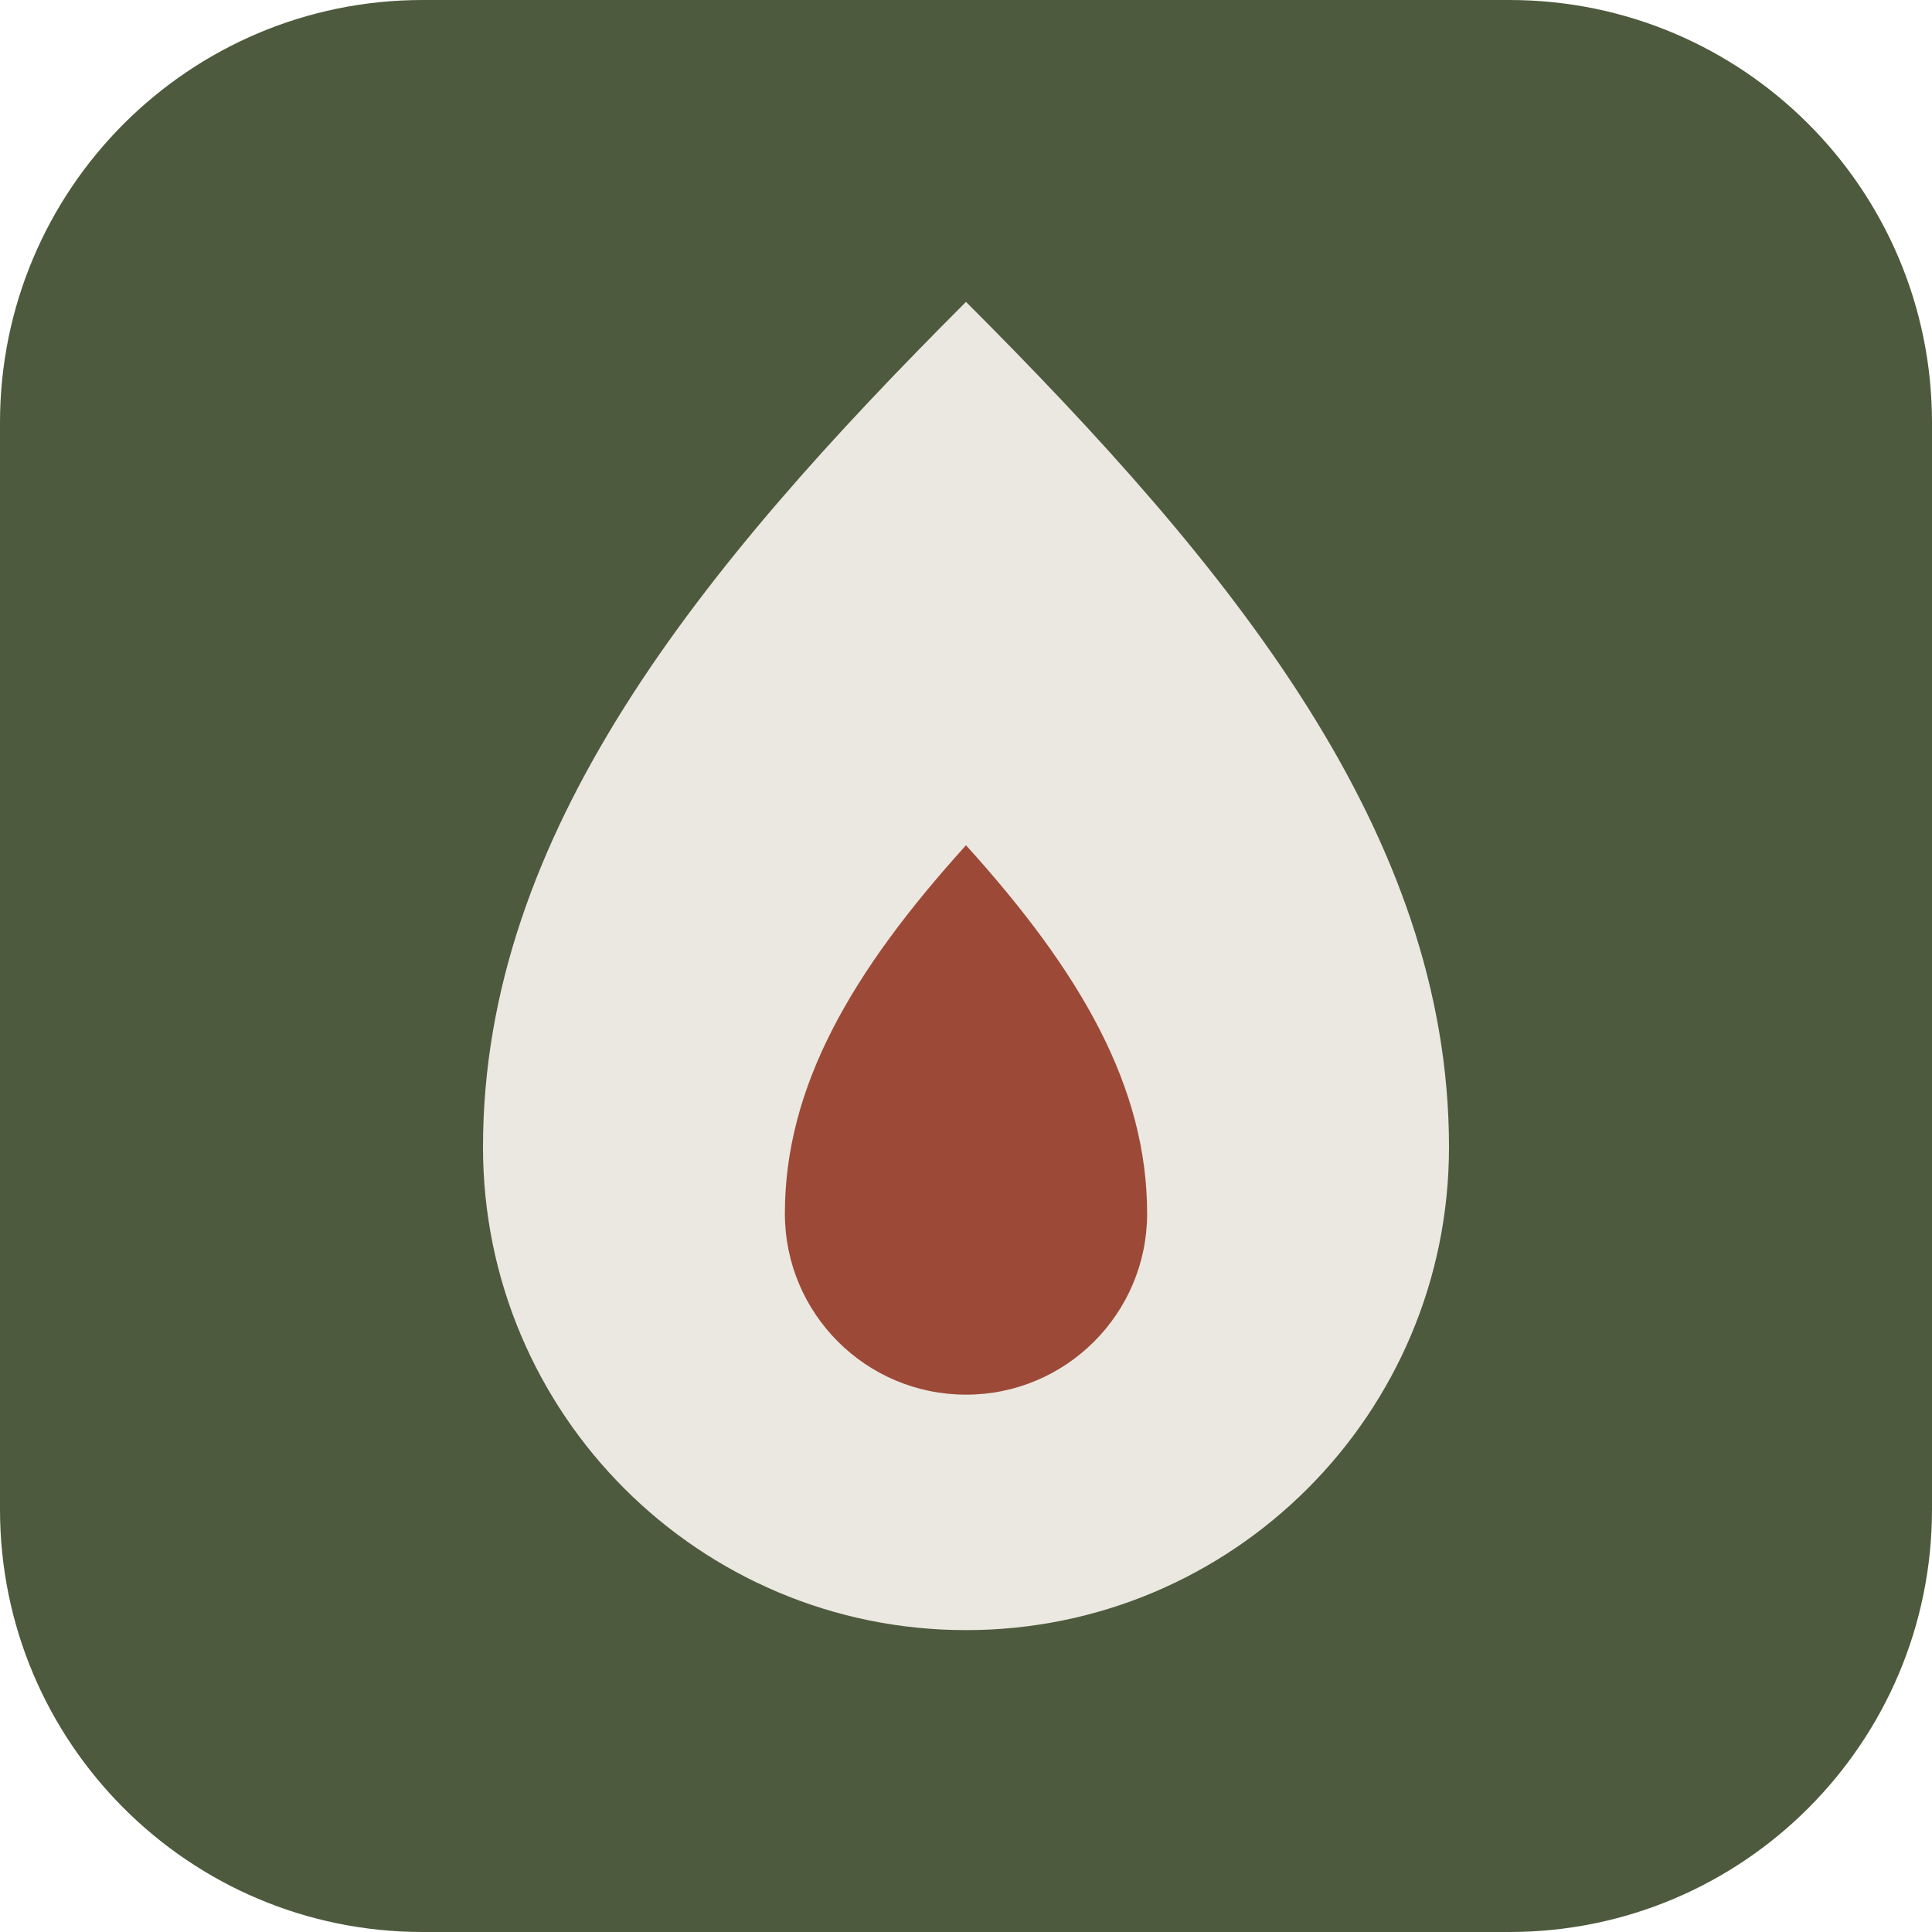
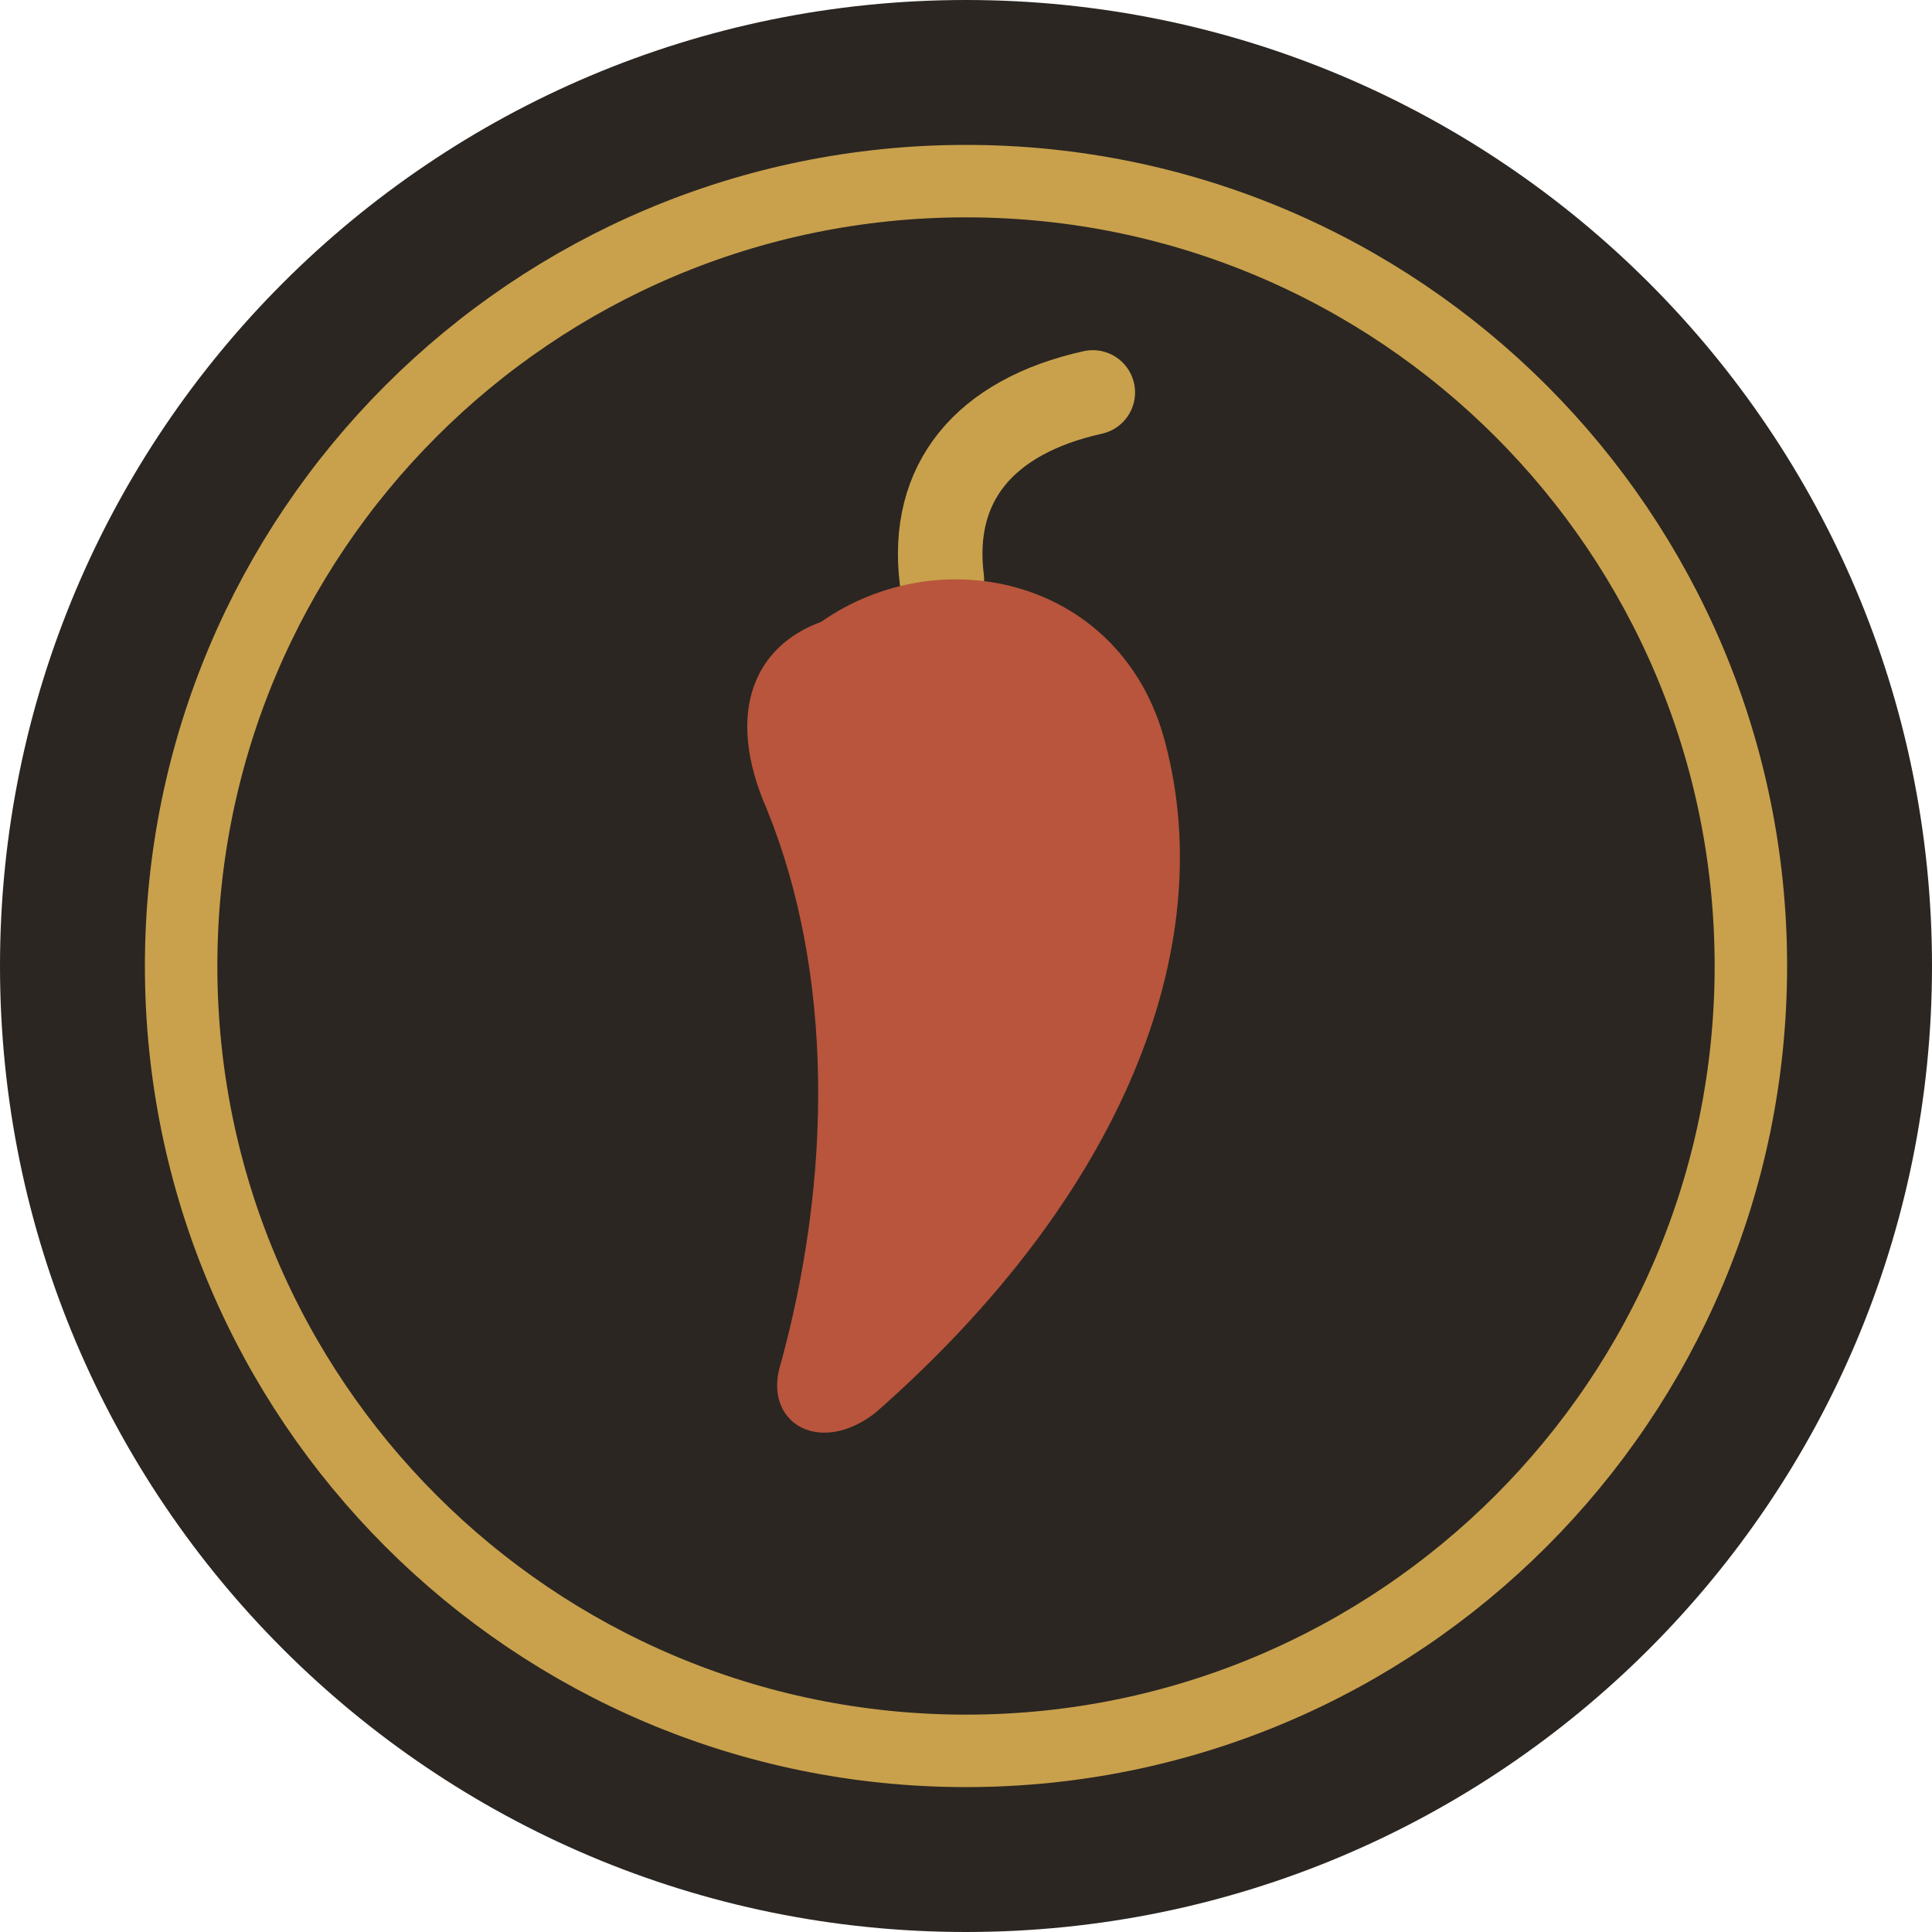
<svg xmlns="http://www.w3.org/2000/svg" viewBox="0 0 32 32">
-   <rect width="32" height="32" rx="7" fill="#4e5a3d" />
-   <path d="M16 5c4.4 4.4 8 8.8 8 14a8 8 0 0 1-16 0c0-5.2 3.6-9.6 8-14Z" fill="#ebe8e1" />
-   <path d="M16 14c1.9 2.1 3 4 3 6.1a3 3 0 0 1-6 0c0-2.1 1.1-4 3-6.1Z" fill="#9c4a37" />
+   <circle cx="16" cy="16" r="16" fill="#2b2622" />
+   <circle cx="16" cy="16" r="13" fill="none" stroke="#c9a14c" stroke-width="1.2" />
+   <path d="M15.6 9.6c-.2-1.6.7-2.7 2.5-3.1" fill="none" stroke="#c9a14c" stroke-width="1.4" stroke-linecap="round" />
+   <path d="M13.6 10.3c2-1.4 5-.7 5.7 2 .9 3.4-.7 7.5-4.8 11.1-.9.7-1.8.2-1.6-.7.9-3.2.9-6.6-.2-9.3-.7-1.6-.2-2.7.9-3.1Z" fill="#b8553c" />
</svg>
